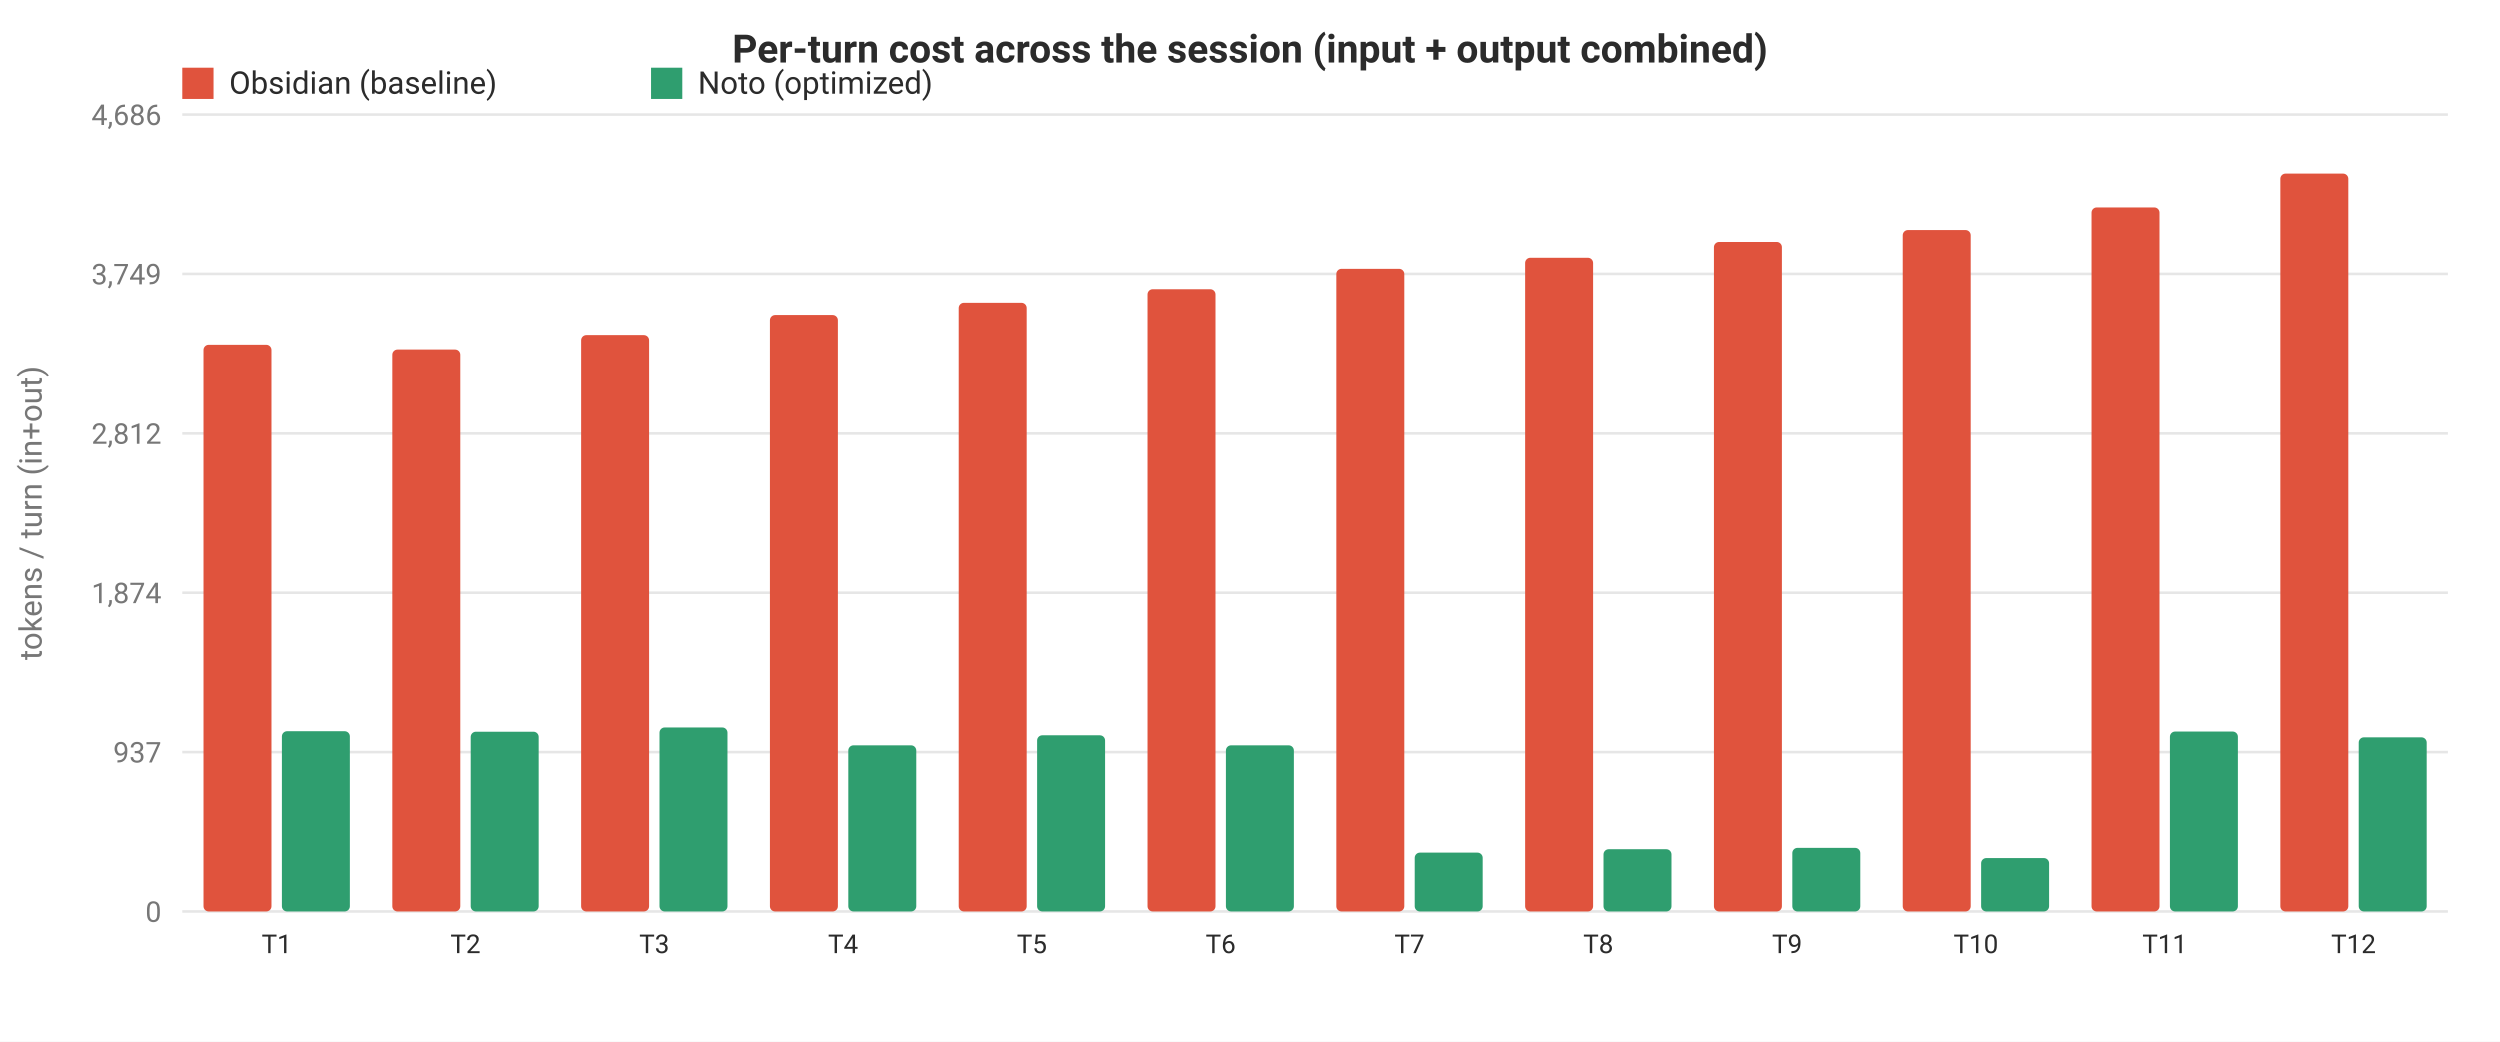
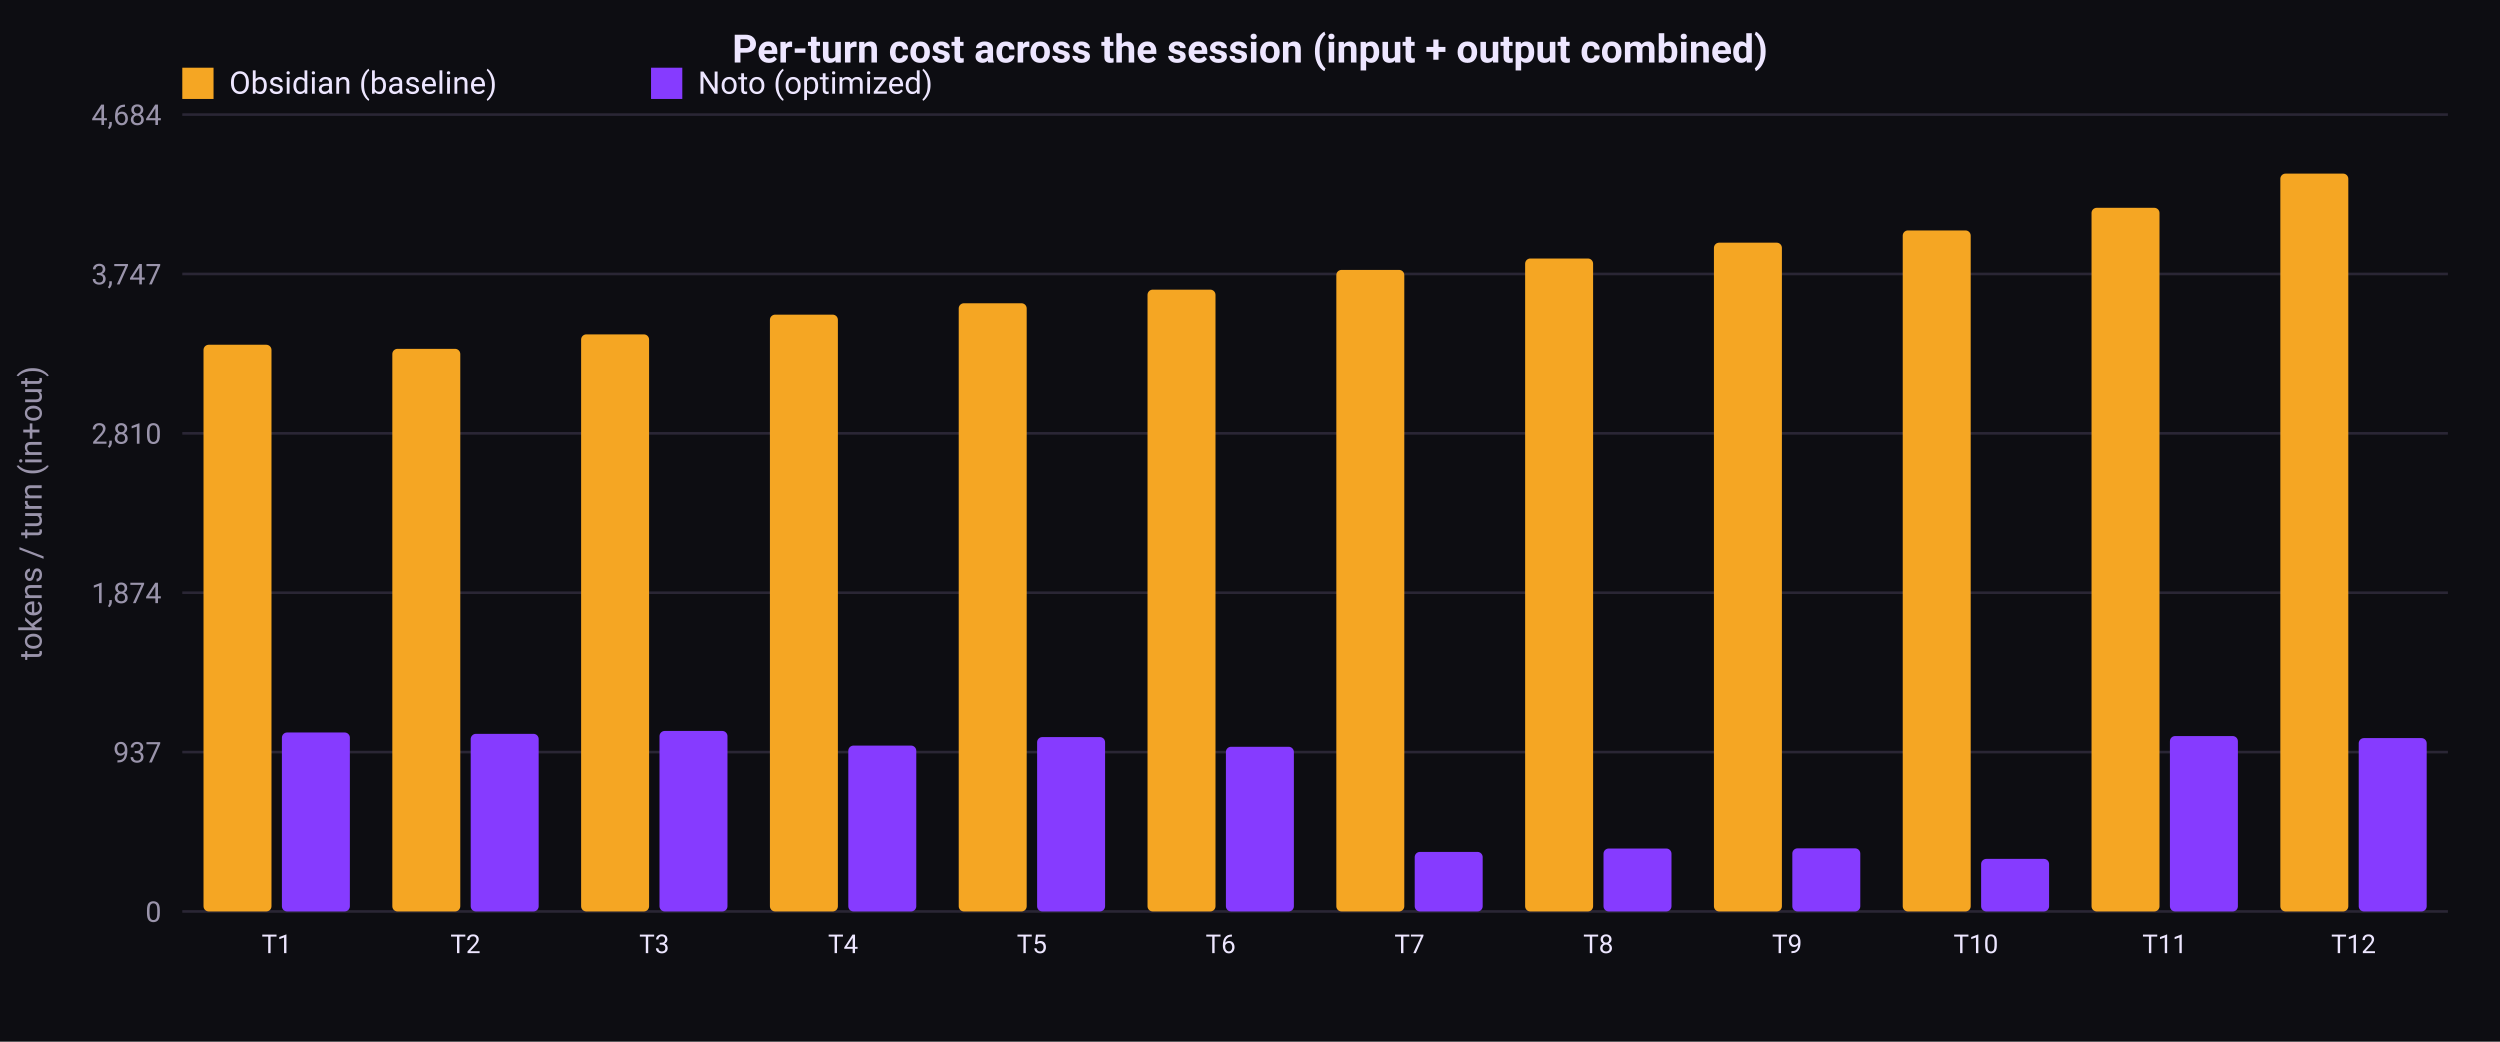
<svg xmlns="http://www.w3.org/2000/svg" viewBox="0 0 960 400" font-family="-apple-system,Segoe UI,Roboto,sans-serif">
-   <rect width="960" height="400" fill="#ffffff" />
-   <text x="480" y="24" text-anchor="middle" font-size="15" font-weight="600" fill="#2b2b2b">Per-turn cost across the session (input + output combined)</text>
-   <line x1="70" y1="350" x2="940" y2="350" stroke="#e6e6e6" />
-   <text x="62" y="354" text-anchor="end" font-size="11" fill="#777">0</text>
-   <line x1="70" y1="288.8" x2="940" y2="288.8" stroke="#e6e6e6" />
-   <text x="62" y="292.8" text-anchor="end" font-size="11" fill="#777">937</text>
-   <line x1="70" y1="227.6" x2="940" y2="227.6" stroke="#e6e6e6" />
-   <text x="62" y="231.6" text-anchor="end" font-size="11" fill="#777">1,874</text>
-   <line x1="70" y1="166.4" x2="940" y2="166.4" stroke="#e6e6e6" />
-   <text x="62" y="170.4" text-anchor="end" font-size="11" fill="#777">2,812</text>
-   <line x1="70" y1="105.2" x2="940" y2="105.2" stroke="#e6e6e6" />
-   <text x="62" y="109.2" text-anchor="end" font-size="11" fill="#777">3,749</text>
-   <line x1="70" y1="44" x2="940" y2="44" stroke="#e6e6e6" />
-   <text x="62" y="48" text-anchor="end" font-size="11" fill="#777">4,686</text>
-   <rect x="78.15" y="132.423" width="26.1" height="217.577" fill="#e0533d" rx="2" />
-   <rect x="108.25" y="280.783" width="26.1" height="69.217" fill="#2f9e6f" rx="2" />
-   <text x="106.25" y="366" text-anchor="middle" font-size="10" fill="#2b2b2b">T1</text>
-   <rect x="150.65" y="134.251" width="26.1" height="215.749" fill="#e0533d" rx="2" />
-   <rect x="180.75" y="280.979" width="26.1" height="69.021" fill="#2f9e6f" rx="2" />
-   <text x="178.75" y="366" text-anchor="middle" font-size="10" fill="#2b2b2b">T2</text>
-   <rect x="223.15" y="128.701" width="26.1" height="221.299" fill="#e0533d" rx="2" />
-   <rect x="253.25" y="279.346" width="26.1" height="70.654" fill="#2f9e6f" rx="2" />
-   <text x="251.25" y="366" text-anchor="middle" font-size="10" fill="#2b2b2b">T3</text>
-   <rect x="295.65" y="120.996" width="26.1" height="229.004" fill="#e0533d" rx="2" />
-   <rect x="325.75" y="286.203" width="26.1" height="63.797" fill="#2f9e6f" rx="2" />
-   <text x="323.75" y="366" text-anchor="middle" font-size="10" fill="#2b2b2b">T4</text>
-   <rect x="368.15" y="116.294" width="26.1" height="233.706" fill="#e0533d" rx="2" />
-   <rect x="398.25" y="282.35" width="26.1" height="67.65" fill="#2f9e6f" rx="2" />
-   <text x="396.25" y="366" text-anchor="middle" font-size="10" fill="#2b2b2b">T5</text>
-   <rect x="440.65" y="111.07" width="26.1" height="238.93" fill="#e0533d" rx="2" />
-   <rect x="470.75" y="286.203" width="26.1" height="63.797" fill="#2f9e6f" rx="2" />
-   <text x="468.75" y="366" text-anchor="middle" font-size="10" fill="#2b2b2b">T6</text>
-   <rect x="513.15" y="103.234" width="26.1" height="246.766" fill="#e0533d" rx="2" />
-   <rect x="543.25" y="327.406" width="26.1" height="22.594" fill="#2f9e6f" rx="2" />
-   <text x="541.25" y="366" text-anchor="middle" font-size="10" fill="#2b2b2b">T7</text>
-   <rect x="585.65" y="98.99" width="26.1" height="251.01" fill="#e0533d" rx="2" />
-   <rect x="615.75" y="326.1" width="26.1" height="23.9" fill="#2f9e6f" rx="2" />
-   <text x="613.75" y="366" text-anchor="middle" font-size="10" fill="#2b2b2b">T8</text>
-   <rect x="658.15" y="92.917" width="26.1" height="257.083" fill="#e0533d" rx="2" />
-   <rect x="688.25" y="325.578" width="26.1" height="24.422" fill="#2f9e6f" rx="2" />
-   <text x="686.25" y="366" text-anchor="middle" font-size="10" fill="#2b2b2b">T9</text>
-   <rect x="730.65" y="88.346" width="26.1" height="261.654" fill="#e0533d" rx="2" />
-   <rect x="760.75" y="329.496" width="26.1" height="20.504" fill="#2f9e6f" rx="2" />
-   <text x="758.75" y="366" text-anchor="middle" font-size="10" fill="#2b2b2b">T10</text>
-   <rect x="803.15" y="79.661" width="26.1" height="270.339" fill="#e0533d" rx="2" />
-   <rect x="833.25" y="280.913" width="26.1" height="69.087" fill="#2f9e6f" rx="2" />
-   <text x="831.25" y="366" text-anchor="middle" font-size="10" fill="#2b2b2b">T11</text>
-   <rect x="875.65" y="66.667" width="26.1" height="283.333" fill="#e0533d" rx="2" />
-   <rect x="905.75" y="283.134" width="26.1" height="66.866" fill="#2f9e6f" rx="2" />
-   <text x="903.75" y="366" text-anchor="middle" font-size="10" fill="#2b2b2b">T12</text>
-   <rect x="70" y="26" width="12" height="12" fill="#e0533d" />
-   <text x="88" y="36" font-size="12" fill="#2b2b2b">Obsidian (baseline)</text>
-   <rect x="250" y="26" width="12" height="12" fill="#2f9e6f" />
-   <text x="268" y="36" font-size="12" fill="#2b2b2b">Noto (optimized)</text>
-   <text x="16" y="197" font-size="12" fill="#777" transform="rotate(-90 16 197)" text-anchor="middle">tokens / turn (in+out)</text>
+   <rect width="960" height="400" fill="#0d0d12" />
+   <text x="480" y="24" text-anchor="middle" font-size="15" font-weight="600" fill="#ede6ff">Per-turn cost across the session (input + output combined)</text>
+   <line x1="70" y1="350" x2="940" y2="350" stroke="#2a2635" />
+   <text x="62" y="354" text-anchor="end" font-size="11" fill="#9a94ab">0</text>
+   <line x1="70" y1="288.8" x2="940" y2="288.8" stroke="#2a2635" />
+   <text x="62" y="292.8" text-anchor="end" font-size="11" fill="#9a94ab">937</text>
+   <line x1="70" y1="227.6" x2="940" y2="227.6" stroke="#2a2635" />
+   <text x="62" y="231.6" text-anchor="end" font-size="11" fill="#9a94ab">1,874</text>
+   <line x1="70" y1="166.4" x2="940" y2="166.4" stroke="#2a2635" />
+   <text x="62" y="170.4" text-anchor="end" font-size="11" fill="#9a94ab">2,810</text>
+   <line x1="70" y1="105.2" x2="940" y2="105.2" stroke="#2a2635" />
+   <text x="62" y="109.2" text-anchor="end" font-size="11" fill="#9a94ab">3,747</text>
+   <line x1="70" y1="44" x2="940" y2="44" stroke="#2a2635" />
+   <text x="62" y="48" text-anchor="end" font-size="11" fill="#9a94ab">4,684</text>
+   <rect x="78.15" y="132.388" width="26.1" height="217.612" fill="#f5a623" rx="2" />
+   <rect x="108.25" y="281.274" width="26.1" height="68.726" fill="#863bff" rx="2" />
+   <text x="106.25" y="366" text-anchor="middle" font-size="10" fill="#ede6ff">T1</text>
+   <rect x="150.65" y="133.956" width="26.1" height="216.044" fill="#f5a623" rx="2" />
+   <rect x="180.75" y="281.796" width="26.1" height="68.204" fill="#863bff" rx="2" />
+   <text x="178.75" y="366" text-anchor="middle" font-size="10" fill="#ede6ff">T2</text>
+   <rect x="223.15" y="128.403" width="26.1" height="221.597" fill="#f5a623" rx="2" />
+   <rect x="253.25" y="280.686" width="26.1" height="69.314" fill="#863bff" rx="2" />
+   <text x="251.25" y="366" text-anchor="middle" font-size="10" fill="#ede6ff">T3</text>
+   <rect x="295.65" y="120.825" width="26.1" height="229.175" fill="#f5a623" rx="2" />
+   <rect x="325.75" y="286.304" width="26.1" height="63.696" fill="#863bff" rx="2" />
+   <text x="323.75" y="366" text-anchor="middle" font-size="10" fill="#ede6ff">T4</text>
+   <rect x="368.15" y="116.448" width="26.1" height="233.552" fill="#f5a623" rx="2" />
+   <rect x="398.25" y="283.037" width="26.1" height="66.963" fill="#863bff" rx="2" />
+   <text x="396.25" y="366" text-anchor="middle" font-size="10" fill="#ede6ff">T5</text>
+   <rect x="440.65" y="111.221" width="26.1" height="238.779" fill="#f5a623" rx="2" />
+   <rect x="470.75" y="286.761" width="26.1" height="63.239" fill="#863bff" rx="2" />
+   <text x="468.75" y="366" text-anchor="middle" font-size="10" fill="#ede6ff">T6</text>
+   <rect x="513.15" y="103.643" width="26.1" height="246.357" fill="#f5a623" rx="2" />
+   <rect x="543.25" y="327.135" width="26.1" height="22.865" fill="#863bff" rx="2" />
+   <text x="541.25" y="366" text-anchor="middle" font-size="10" fill="#ede6ff">T7</text>
+   <rect x="585.65" y="99.266" width="26.1" height="250.734" fill="#f5a623" rx="2" />
+   <rect x="615.75" y="325.828" width="26.1" height="24.172" fill="#863bff" rx="2" />
+   <text x="613.75" y="366" text-anchor="middle" font-size="10" fill="#ede6ff">T8</text>
+   <rect x="658.15" y="93.19" width="26.1" height="256.81" fill="#f5a623" rx="2" />
+   <rect x="688.25" y="325.763" width="26.1" height="24.237" fill="#863bff" rx="2" />
+   <text x="686.25" y="366" text-anchor="middle" font-size="10" fill="#ede6ff">T9</text>
+   <rect x="730.65" y="88.487" width="26.1" height="261.513" fill="#f5a623" rx="2" />
+   <rect x="760.75" y="329.813" width="26.1" height="20.187" fill="#863bff" rx="2" />
+   <text x="758.75" y="366" text-anchor="middle" font-size="10" fill="#ede6ff">T10</text>
+   <rect x="803.15" y="79.798" width="26.1" height="270.202" fill="#f5a623" rx="2" />
+   <rect x="833.25" y="282.645" width="26.1" height="67.355" fill="#863bff" rx="2" />
+   <text x="831.25" y="366" text-anchor="middle" font-size="10" fill="#ede6ff">T11</text>
+   <rect x="875.65" y="66.667" width="26.1" height="283.333" fill="#f5a623" rx="2" />
+   <rect x="905.75" y="283.429" width="26.1" height="66.571" fill="#863bff" rx="2" />
+   <text x="903.75" y="366" text-anchor="middle" font-size="10" fill="#ede6ff">T12</text>
+   <rect x="70" y="26" width="12" height="12" fill="#f5a623" />
+   <text x="88" y="36" font-size="12" fill="#ede6ff">Obsidian (baseline)</text>
+   <rect x="250" y="26" width="12" height="12" fill="#863bff" />
+   <text x="268" y="36" font-size="12" fill="#ede6ff">Noto (optimized)</text>
+   <text x="16" y="197" font-size="12" fill="#9a94ab" transform="rotate(-90 16 197)" text-anchor="middle">tokens / turn (in+out)</text>
</svg>
